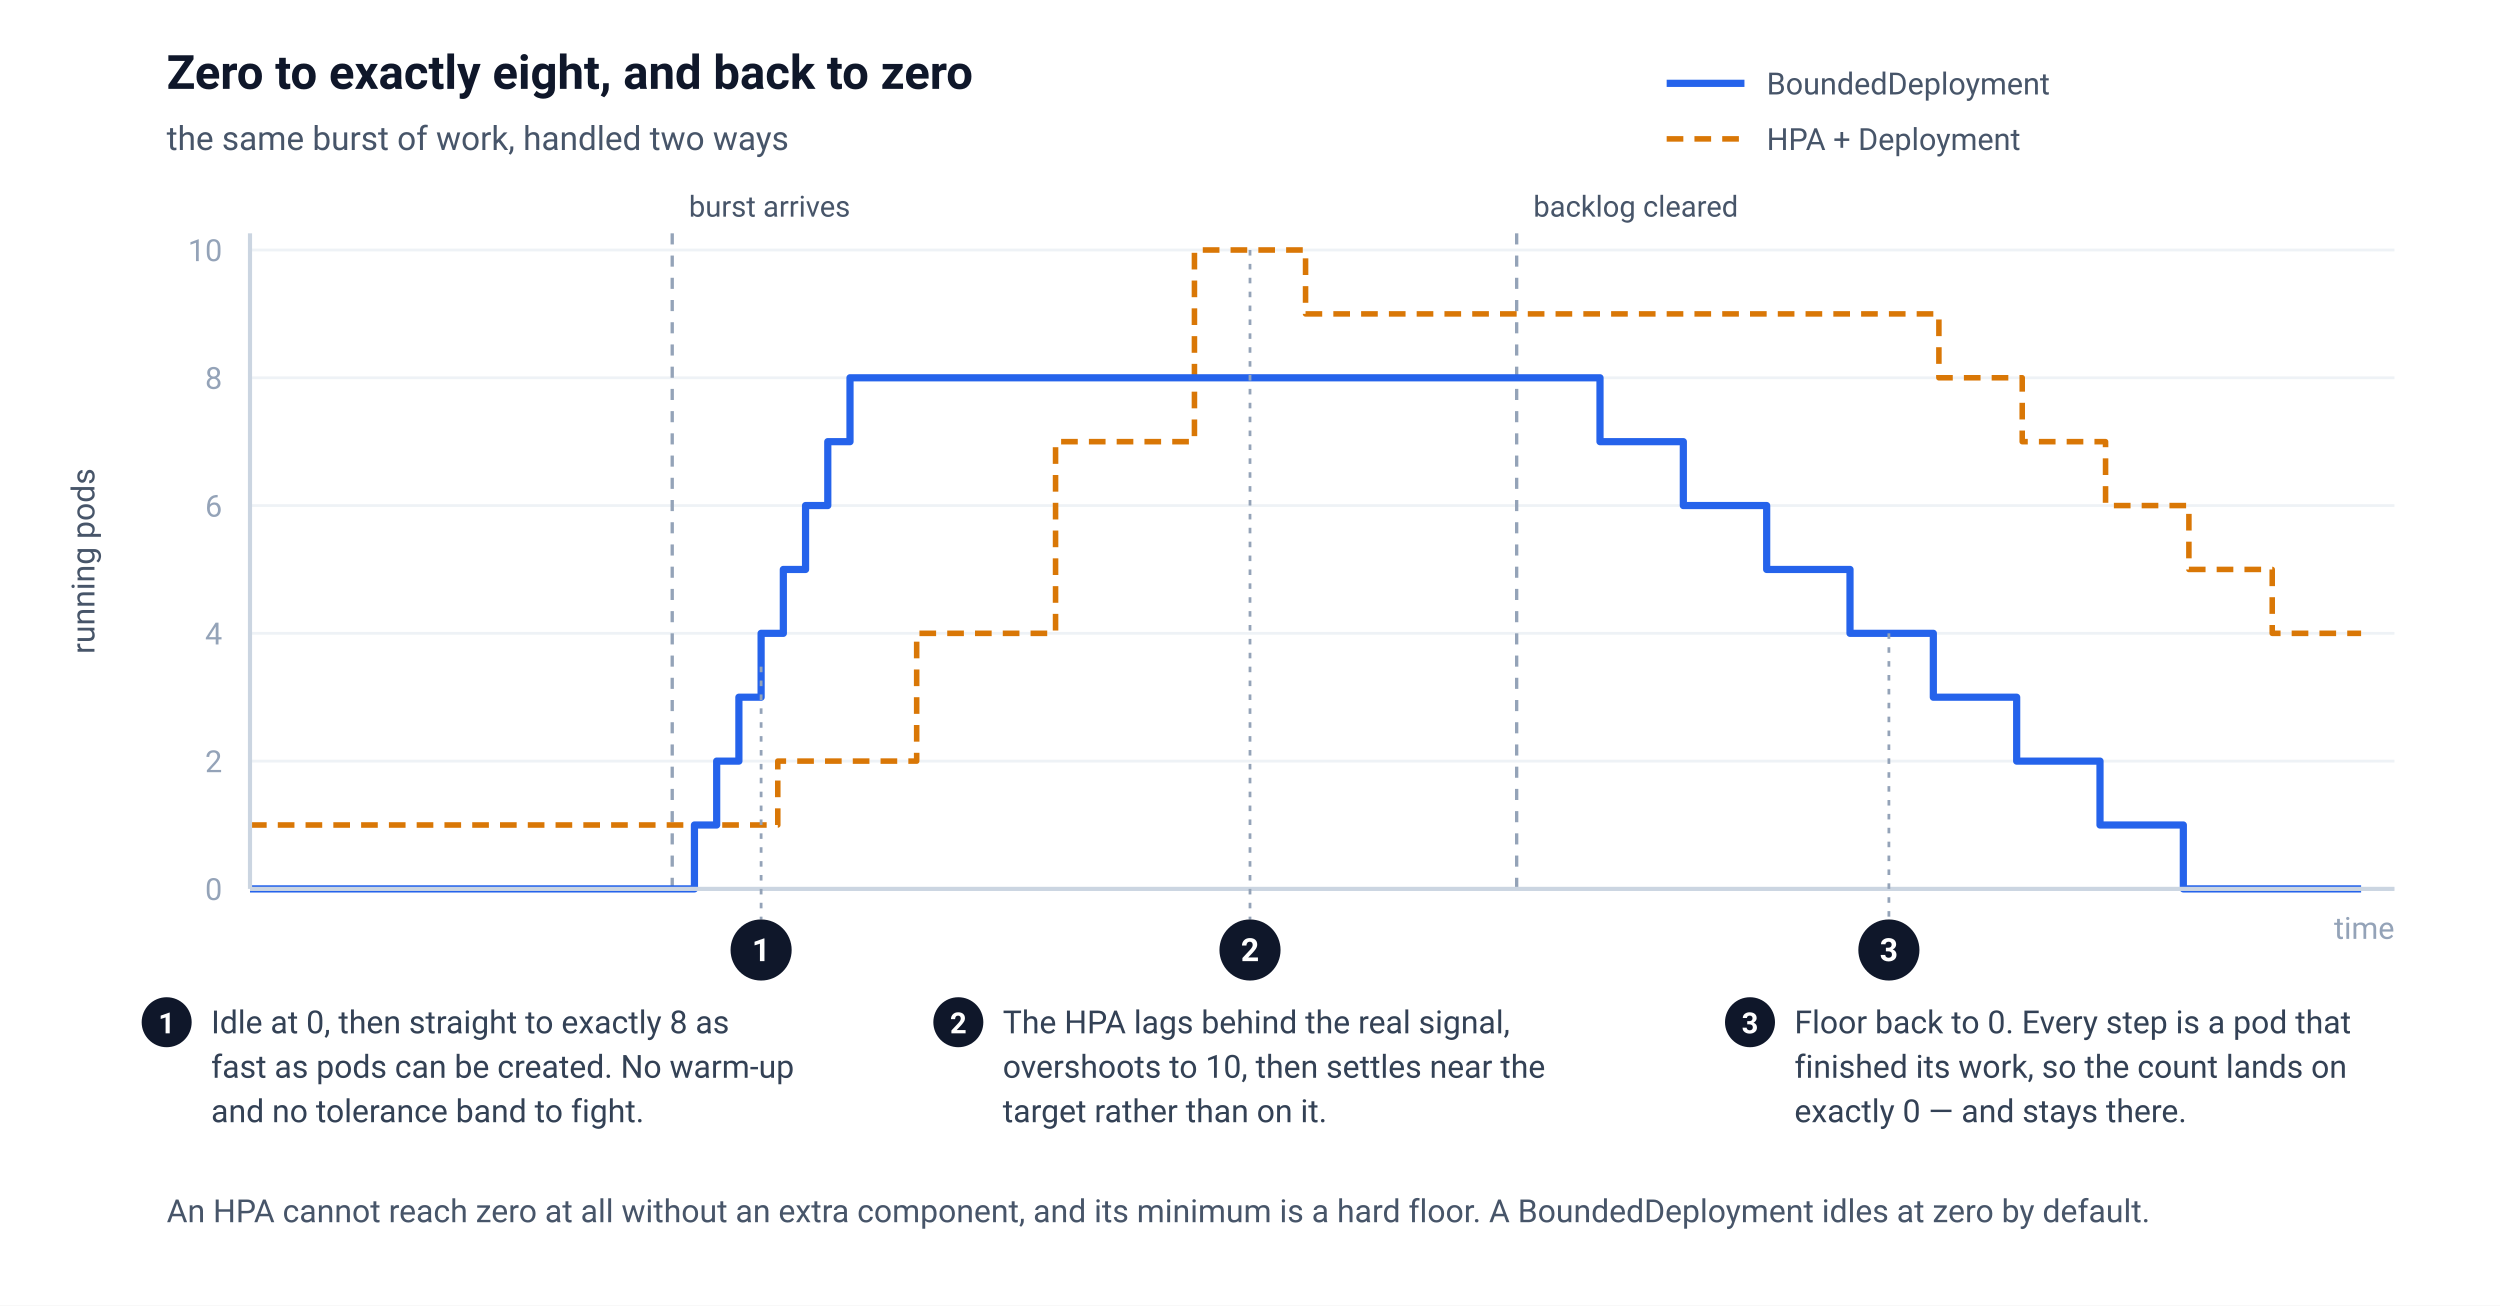
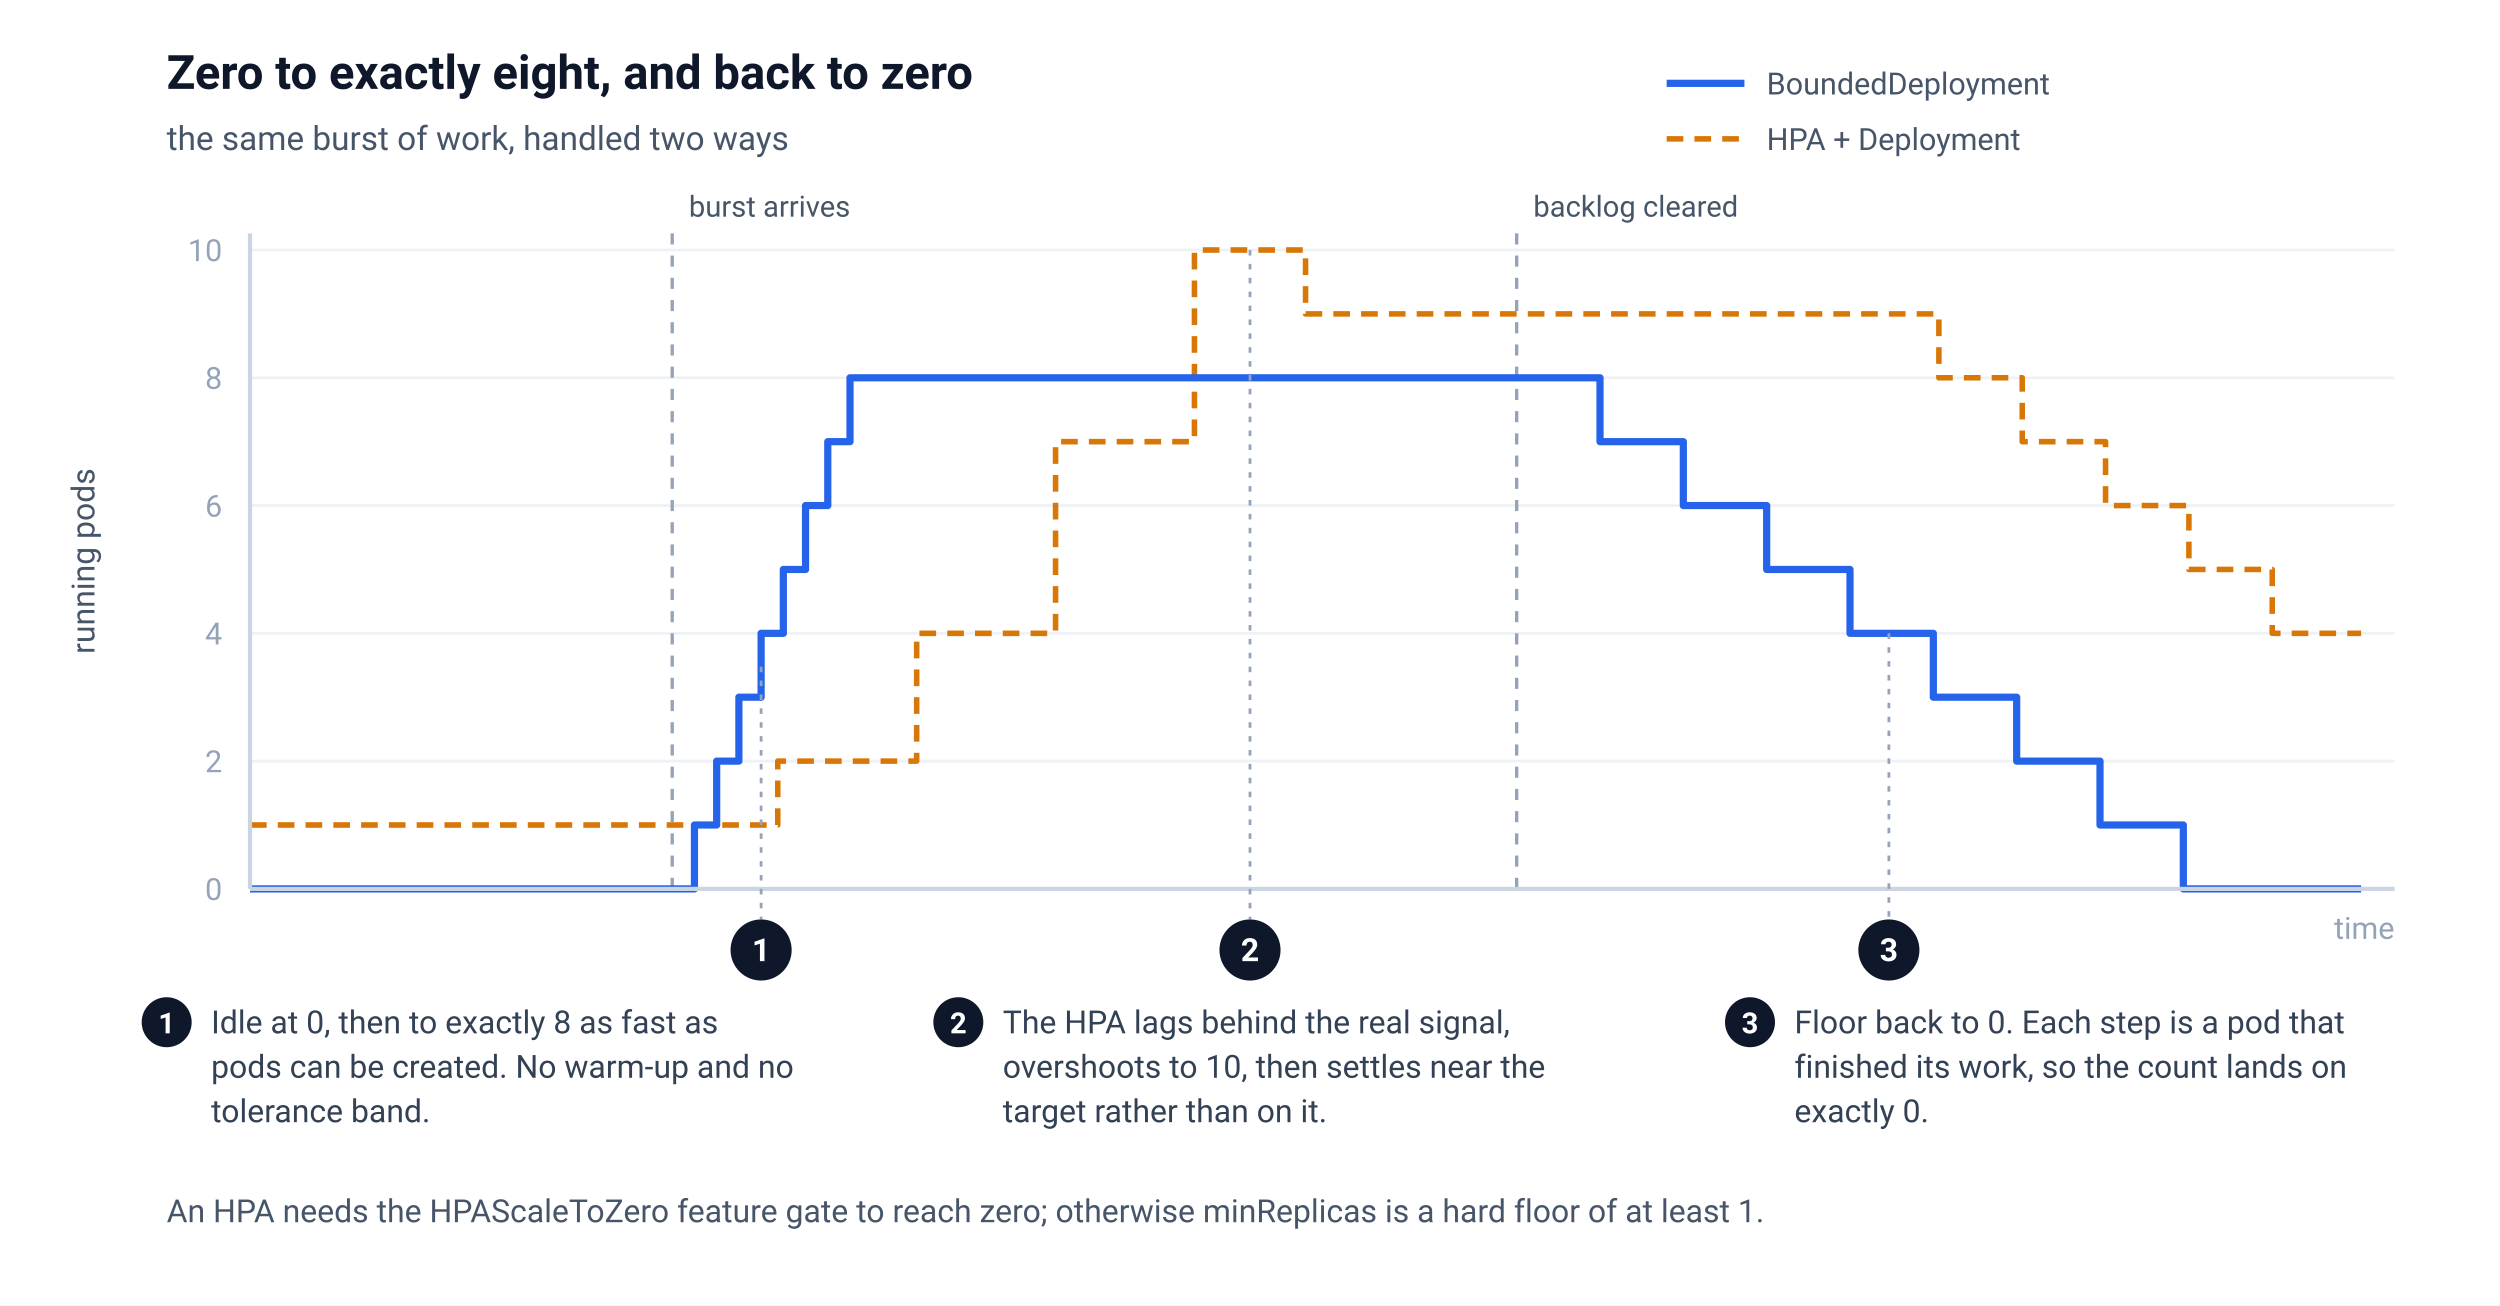
<svg xmlns="http://www.w3.org/2000/svg" viewBox="0 0 900 470" width="900" height="470" role="img" aria-label="A timeline comparing a burst handled by a BoundedDeployment and by an HPA. The BoundedDeployment idles at zero, jumps straight to exactly eight pods, then drains back to exactly zero as pods finish. The HPA starts at one, lags, overshoots to ten, settles near nine rather than on eight, and is still draining long after the burst, never reaching zero.">
  <rect width="900" height="470" fill="#ffffff" />
  <g font-family="ui-sans-serif, system-ui, -apple-system, 'Segoe UI', Roboto, Helvetica, Arial, sans-serif">
    <text x="60" y="32" font-size="17" font-weight="700" fill="#0f172a">Zero to exactly eight, and back to zero</text>
    <text x="60" y="54" font-size="12" fill="#475569">the same burst of work, handled two ways</text>
    <g font-size="11" fill="#475569">
      <line x1="600" y1="30" x2="628" y2="30" stroke="#2563eb" stroke-width="2.6" />
      <text x="636" y="34">BoundedDeployment</text>
      <line x1="600" y1="50" x2="628" y2="50" stroke="#d97706" stroke-width="2" stroke-dasharray="6 4" />
      <text x="636" y="54">HPA + Deployment</text>
    </g>
    <g stroke="#eef2f6" stroke-width="1">
      <line x1="90" y1="320" x2="862" y2="320" />
      <line x1="90" y1="274" x2="862" y2="274" />
      <line x1="90" y1="228" x2="862" y2="228" />
      <line x1="90" y1="182" x2="862" y2="182" />
      <line x1="90" y1="136" x2="862" y2="136" />
      <line x1="90" y1="90" x2="862" y2="90" />
    </g>
    <g font-size="11" fill="#94a3b8" text-anchor="end">
      <text x="80" y="324">0</text>
      <text x="80" y="278">2</text>
      <text x="80" y="232">4</text>
      <text x="80" y="186">6</text>
      <text x="80" y="140">8</text>
      <text x="80" y="94">10</text>
    </g>
    <g stroke="#94a3b8" stroke-width="1.2" stroke-dasharray="4 4">
      <line x1="242" y1="84" x2="242" y2="320" />
      <line x1="546" y1="84" x2="546" y2="320" />
    </g>
    <text x="248" y="78" font-size="10.5" fill="#475569">burst arrives</text>
    <text x="552" y="78" font-size="10.5" fill="#475569">backlog cleared</text>
    <polyline points="90,297 280,297 280,274 330,274 330,228 380,228 380,159 430,159 430,90 470,90 470,113 698,113 698,136 728,136 728,159 758,159 758,182 788,182 788,205 818,205 818,228 850,228" fill="none" stroke="#d97706" stroke-width="2" stroke-dasharray="6 4" stroke-linejoin="round" />
    <polyline points="90,320 242,320 250,320 250,297 258,297 258,274 266,274 266,251 274,251 274,228 282,228 282,205 290,205 290,182 298,182 298,159 306,159 306,136 546,136 576,136 576,159 606,159 606,182 636,182 636,205 666,205 666,228 696,228 696,251 726,251 726,274 756,274 756,297 786,297 786,320 850,320" fill="none" stroke="#2563eb" stroke-width="2.6" stroke-linejoin="round" />
    <line x1="90" y1="84" x2="90" y2="320" stroke="#cbd5e1" stroke-width="1.5" />
    <line x1="90" y1="320" x2="862" y2="320" stroke="#cbd5e1" stroke-width="1.5" />
    <text x="34" y="202" font-size="11.5" fill="#475569" text-anchor="middle" transform="rotate(-90 34 202)">running pods</text>
    <text x="862" y="338" font-size="11" fill="#94a3b8" text-anchor="end">time</text>
    <g stroke="#94a3b8" stroke-width="1" stroke-dasharray="2 3">
      <line x1="274" y1="240" x2="274" y2="331" />
      <line x1="450" y1="90" x2="450" y2="331" />
      <line x1="680" y1="228" x2="680" y2="331" />
    </g>
    <g font-size="11.5" font-weight="700" fill="#ffffff" text-anchor="middle">
      <circle cx="274" cy="342" r="11" fill="#0f172a" />
      <text x="274" y="346">1</text>
      <circle cx="450" cy="342" r="11" fill="#0f172a" />
      <text x="450" y="346">2</text>
      <circle cx="680" cy="342" r="11" fill="#0f172a" />
      <text x="680" y="346">3</text>
    </g>
    <g font-size="11.5" fill="#334155">
      <circle cx="60" cy="368" r="9" fill="#0f172a" />
      <text x="60" y="372" font-size="10.5" font-weight="700" fill="#ffffff" text-anchor="middle">1</text>
-       <text x="76" y="372">Idle at 0, then straight to exactly 8 as</text>
-       <text x="76" y="388">fast as pods can be created. No warm-up</text>
-       <text x="76" y="404">and no tolerance band to fight.</text>
+       <text x="76" y="372">Idle at 0, then to exactly 8 as fast as</text>
+       <text x="76" y="388">pods can be created. No warm-up and no</text>
+       <text x="76" y="404">tolerance band.</text>
      <circle cx="345" cy="368" r="9" fill="#0f172a" />
      <text x="345" y="372" font-size="10.5" font-weight="700" fill="#ffffff" text-anchor="middle">2</text>
      <text x="361" y="372">The HPA lags behind the real signal,</text>
      <text x="361" y="388">overshoots to 10, then settles near the</text>
      <text x="361" y="404">target rather than on it.</text>
      <circle cx="630" cy="368" r="9" fill="#0f172a" />
      <text x="630" y="372" font-size="10.5" font-weight="700" fill="#ffffff" text-anchor="middle">3</text>
-       <text x="646" y="372">Floor back to 0. Every step is a pod that</text>
+       <text x="646" y="372">Floor back to 0. Each step is a pod that</text>
      <text x="646" y="388">finished its work, so the count lands on</text>
-       <text x="646" y="404">exactly 0 — and stays there.</text>
+       <text x="646" y="404">exactly 0.</text>
    </g>
-     <text x="60" y="440" font-size="11.5" fill="#475569">An HPA cannot reach zero at all without an extra component, and its minimum is a hard floor. A BoundedDeployment idles at zero by default.</text>
+     <text x="60" y="440" font-size="11.5" fill="#475569">An HPA needs the HPAScaleToZero feature gate to reach zero; otherwise minReplicas is a hard floor of at least 1.</text>
  </g>
</svg>
